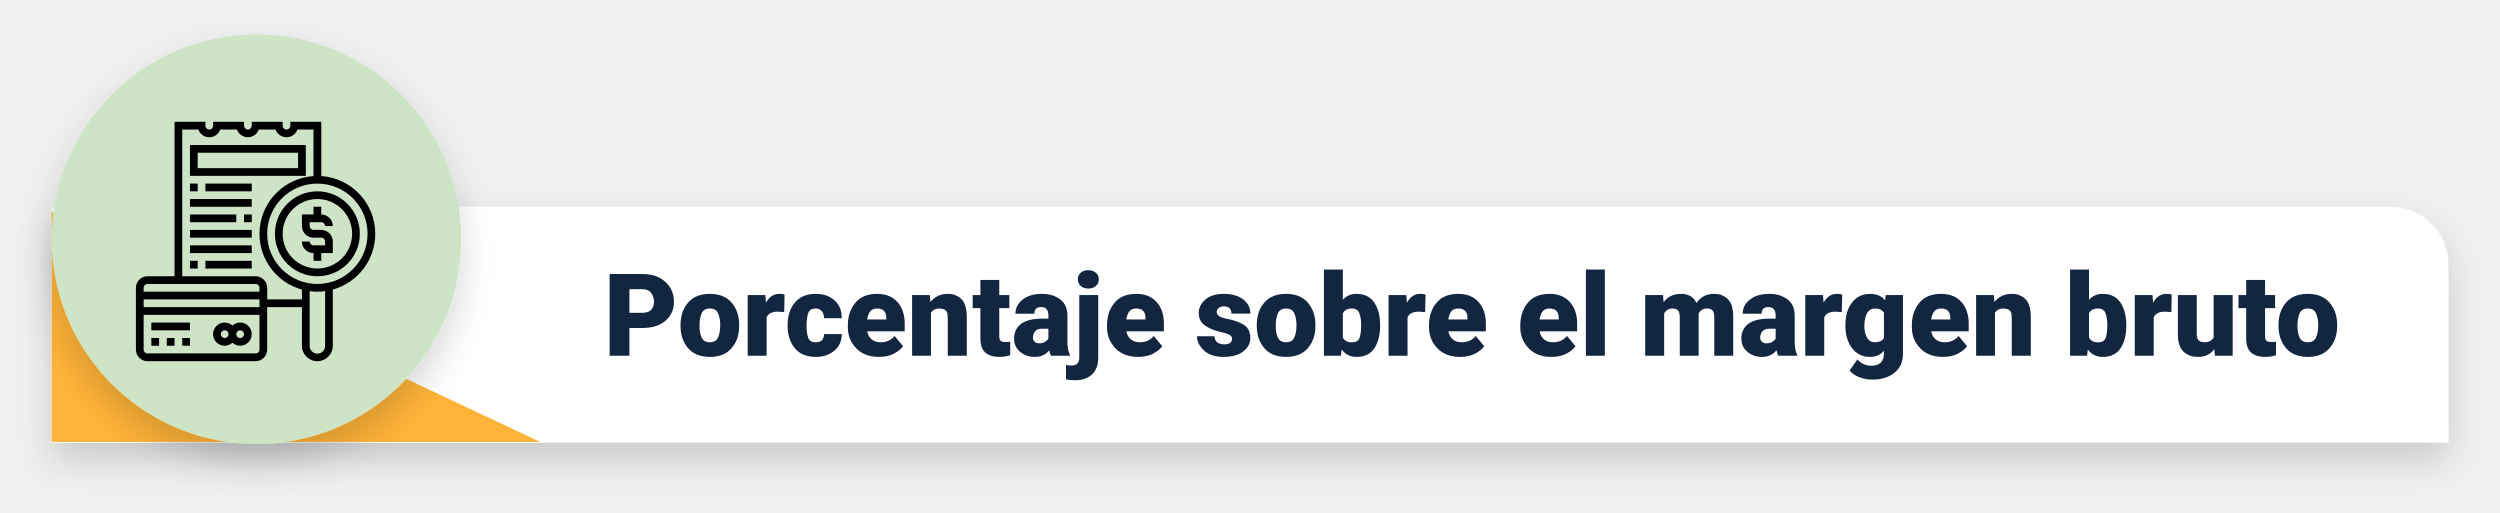
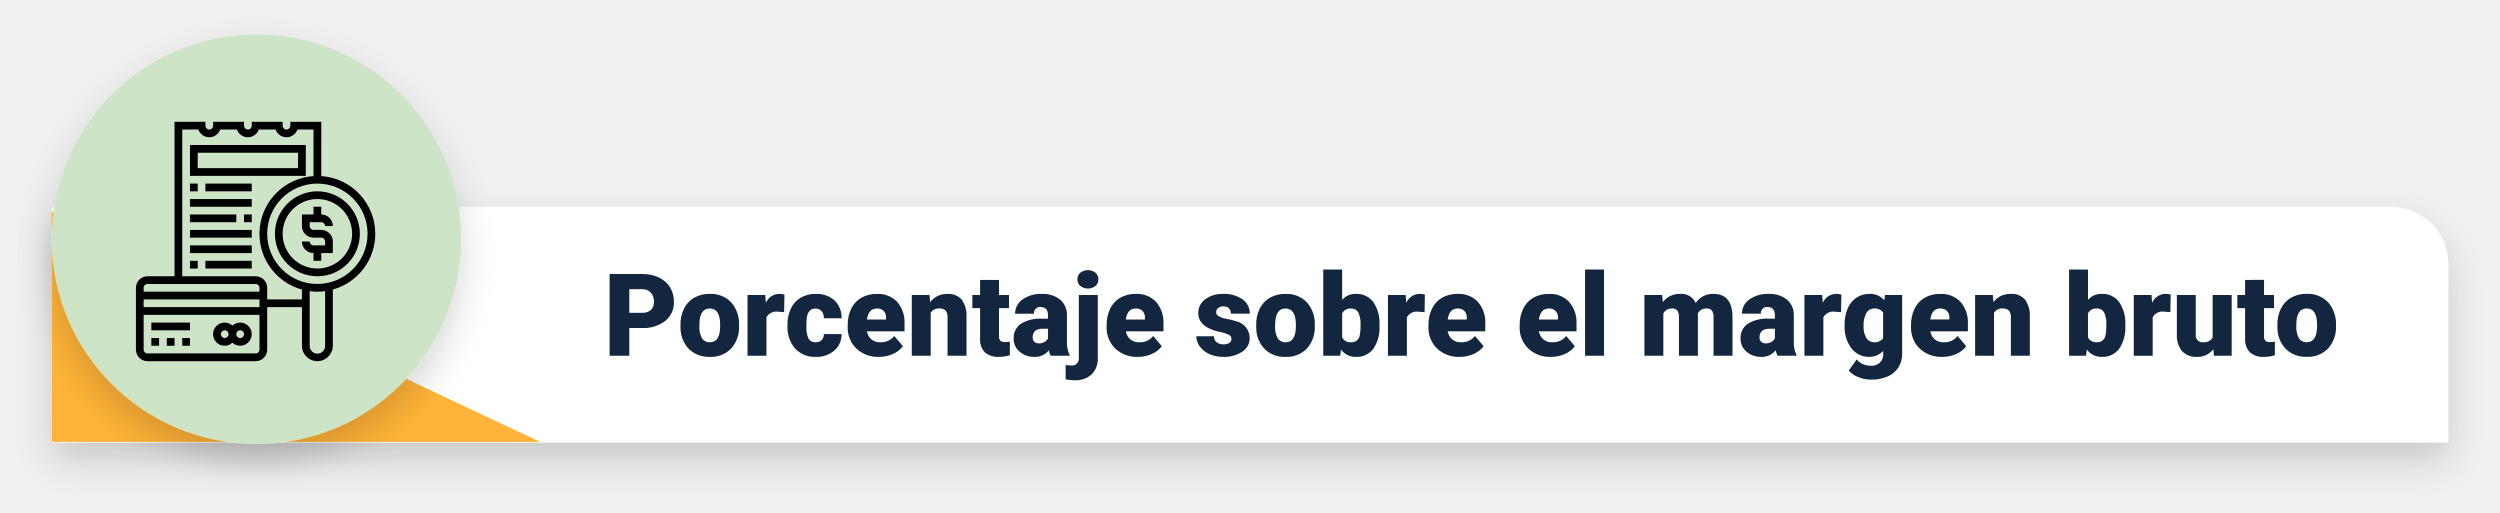
<svg xmlns="http://www.w3.org/2000/svg" width="435" height="89.256" viewBox="0 0 435 89.256">
  <defs>
-     <filter id="Rectángulo_276364" x="0" y="30" width="435" height="59" filterUnits="userSpaceOnUse">
+     <filter id="Trazado_749456" x="0" y="29.999" width="435" height="59" filterUnits="userSpaceOnUse">
      <feOffset dy="3" input="SourceAlpha" />
      <feGaussianBlur stdDeviation="3" result="blur" />
      <feFlood flood-opacity="0.161" />
      <feComposite operator="in" in2="blur" />
      <feComposite in="SourceGraphic" />
    </filter>
    <filter id="Trazado_502571" x="0" y="0" width="89.256" height="89.256" filterUnits="userSpaceOnUse">
      <feOffset dy="3" input="SourceAlpha" />
      <feGaussianBlur stdDeviation="3" result="blur-2" />
      <feFlood flood-opacity="0.161" />
      <feComposite operator="in" in2="blur-2" />
      <feComposite in="SourceGraphic" />
    </filter>
  </defs>
-   <g id="Grupo_1034321" data-name="Grupo 1034321" transform="translate(-840 -1595.872)">
-     <g id="Grupo_881404" data-name="Grupo 881404" transform="translate(6931 8351.872)">
-       <g transform="matrix(1, 0, 0, 1, -6091, -6756)" filter="url(#Rectángulo_276364)">
-         <path id="Rectángulo_276364-2" data-name="Rectángulo 276364" d="M0,0H407a10,10,0,0,1,10,10V41a0,0,0,0,1,0,0H0a0,0,0,0,1,0,0V0A0,0,0,0,1,0,0Z" transform="translate(9 36)" fill="#fff" />
+   <g id="Grupo_1034321" data-name="Grupo 1034321" transform="translate(-840 -1595.873)">
+     <g transform="matrix(1, 0, 0, 1, 840, 1595.87)" filter="url(#Trazado_749456)">
+       <path id="Trazado_749456-2" data-name="Trazado 749456" d="M0,0H407a10,10,0,0,1,10,10V41H0Z" transform="translate(9 36)" fill="#fff" />
+     </g>
+     <path id="Trazado_749457" data-name="Trazado 749457" d="M4.5,14.176V19H1.074V4.781H6.748a6.608,6.608,0,0,1,2.886.6,4.526,4.526,0,0,1,1.943,1.709,4.667,4.667,0,0,1,.688,2.515,4.114,4.114,0,0,1-1.489,3.325,6.179,6.179,0,0,1-4.087,1.245Zm0-2.646H6.748a2.118,2.118,0,0,0,1.519-.5,1.85,1.85,0,0,0,.522-1.406,2.287,2.287,0,0,0-.537-1.592,1.9,1.9,0,0,0-1.465-.605H4.5Zm8.9,2.09a6.236,6.236,0,0,1,.615-2.817,4.4,4.4,0,0,1,1.768-1.9,5.323,5.323,0,0,1,2.705-.664,4.858,4.858,0,0,1,3.74,1.47,5.64,5.64,0,0,1,1.367,4v.117a5.472,5.472,0,0,1-1.372,3.921,4.871,4.871,0,0,1-3.716,1.45,4.927,4.927,0,0,1-3.623-1.353,5.29,5.29,0,0,1-1.475-3.667Zm3.291.205a3.932,3.932,0,0,0,.459,2.148,1.529,1.529,0,0,0,1.357.684q1.758,0,1.8-2.705v-.332q0-2.842-1.816-2.842-1.65,0-1.787,2.451Zm14.746-2.412-1.084-.078a1.947,1.947,0,0,0-1.992.977V19H25.068V8.434h3.086l.107,1.357a2.548,2.548,0,0,1,2.314-1.553,3.209,3.209,0,0,1,.918.117ZM36.9,16.656a1.464,1.464,0,0,0,1.074-.376,1.379,1.379,0,0,0,.371-1.05h3.086a3.653,3.653,0,0,1-1.245,2.852A4.631,4.631,0,0,1,36.982,19.2,4.689,4.689,0,0,1,33.35,17.75a5.7,5.7,0,0,1-1.328-4v-.137a6.436,6.436,0,0,1,.591-2.827,4.3,4.3,0,0,1,1.7-1.885,5.081,5.081,0,0,1,2.637-.659,4.573,4.573,0,0,1,3.271,1.143,4.053,4.053,0,0,1,1.211,3.1H38.35a1.807,1.807,0,0,0-.4-1.26,1.382,1.382,0,0,0-1.074-.439q-1.279,0-1.494,1.631a11.507,11.507,0,0,0-.068,1.426,4.52,4.52,0,0,0,.381,2.207A1.319,1.319,0,0,0,36.9,16.656ZM47.939,19.2A5.432,5.432,0,0,1,44,17.745a5.008,5.008,0,0,1-1.5-3.774V13.7a6.489,6.489,0,0,1,.6-2.861,4.395,4.395,0,0,1,1.753-1.919,5.292,5.292,0,0,1,2.734-.679A4.574,4.574,0,0,1,51.1,9.62a5.43,5.43,0,0,1,1.289,3.853v1.279H45.85a2.372,2.372,0,0,0,.771,1.4,2.3,2.3,0,0,0,1.543.508,2.958,2.958,0,0,0,2.441-1.094l1.5,1.777a4.2,4.2,0,0,1-1.743,1.353A5.891,5.891,0,0,1,47.939,19.2Zm-.371-8.418q-1.445,0-1.719,1.914h3.32v-.254a1.63,1.63,0,0,0-.4-1.226A1.593,1.593,0,0,0,47.568,10.777Zm9.17-2.344.107,1.24a3.583,3.583,0,0,1,3.018-1.436,3.015,3.015,0,0,1,2.466.986,4.7,4.7,0,0,1,.845,2.969V19h-3.3V12.33a1.783,1.783,0,0,0-.322-1.177,1.491,1.491,0,0,0-1.172-.376,1.569,1.569,0,0,0-1.436.762V19H53.652V8.434Zm12.09-2.627V8.434h1.738v2.285H68.828v4.834a1.234,1.234,0,0,0,.215.83,1.152,1.152,0,0,0,.85.234,4.828,4.828,0,0,0,.82-.059v2.354a6.074,6.074,0,0,1-1.855.283,3.448,3.448,0,0,1-2.51-.8,3.282,3.282,0,0,1-.811-2.432V10.719H64.189V8.434h1.348V5.807ZM77.813,19a3.716,3.716,0,0,1-.312-.947A3.06,3.06,0,0,1,74.961,19.2a3.749,3.749,0,0,1-2.539-.9,2.875,2.875,0,0,1-1.045-2.271,2.955,2.955,0,0,1,1.27-2.6,6.468,6.468,0,0,1,3.691-.879h1.016v-.559q0-1.462-1.26-1.462a1.03,1.03,0,0,0-1.172,1.158H71.631a2.95,2.95,0,0,1,1.3-2.487,5.479,5.479,0,0,1,3.325-.956,4.8,4.8,0,0,1,3.193.986,3.429,3.429,0,0,1,1.2,2.705v4.678a4.79,4.79,0,0,0,.449,2.227V19Zm-2.061-2.148a1.836,1.836,0,0,0,1.021-.264,1.653,1.653,0,0,0,.581-.6V14.3H76.4q-1.719,0-1.719,1.543a.942.942,0,0,0,.3.728A1.1,1.1,0,0,0,75.752,16.852ZM86.016,8.434V19.361a3.836,3.836,0,0,1-1.074,2.891,4.127,4.127,0,0,1-2.969,1.016A7.009,7.009,0,0,1,80.42,23.1v-2.49a6.3,6.3,0,0,0,.928.088,1.2,1.2,0,0,0,1.367-1.357V8.434ZM82.471,5.709a1.469,1.469,0,0,1,.508-1.152,2.159,2.159,0,0,1,2.637,0,1.469,1.469,0,0,1,.508,1.152,1.469,1.469,0,0,1-.508,1.152,2.159,2.159,0,0,1-2.637,0A1.469,1.469,0,0,1,82.471,5.709ZM92.988,19.2a5.432,5.432,0,0,1-3.936-1.45,5.008,5.008,0,0,1-1.5-3.774V13.7a6.489,6.489,0,0,1,.6-2.861A4.395,4.395,0,0,1,89.9,8.917a5.292,5.292,0,0,1,2.734-.679A4.574,4.574,0,0,1,96.152,9.62a5.43,5.43,0,0,1,1.289,3.853v1.279H90.9a2.372,2.372,0,0,0,.771,1.4,2.3,2.3,0,0,0,1.543.508,2.958,2.958,0,0,0,2.441-1.094l1.5,1.777a4.2,4.2,0,0,1-1.743,1.353A5.891,5.891,0,0,1,92.988,19.2Zm-.371-8.418q-1.445,0-1.719,1.914h3.32v-.254a1.63,1.63,0,0,0-.4-1.226A1.593,1.593,0,0,0,92.617,10.777Zm16.66,5.254a.76.76,0,0,0-.439-.674,6.685,6.685,0,0,0-1.67-.527,7.615,7.615,0,0,1-2.031-.718,3.4,3.4,0,0,1-1.221-1.079,2.577,2.577,0,0,1-.42-1.455,2.92,2.92,0,0,1,1.2-2.4,4.948,4.948,0,0,1,3.145-.942,5.482,5.482,0,0,1,3.359.947,2.962,2.962,0,0,1,1.27,2.49h-3.3q0-1.27-1.338-1.27a1.326,1.326,0,0,0-.869.288.892.892,0,0,0-.352.718.819.819,0,0,0,.43.713,4.06,4.06,0,0,0,1.372.449,11.857,11.857,0,0,1,1.655.42,3.007,3.007,0,0,1,2.383,2.939,2.767,2.767,0,0,1-1.284,2.354,5.631,5.631,0,0,1-3.325.908,5.747,5.747,0,0,1-2.422-.488,4.05,4.05,0,0,1-1.66-1.328,3.007,3.007,0,0,1-.6-1.768h3.076a1.272,1.272,0,0,0,.488,1.069,2.009,2.009,0,0,0,1.2.337,1.58,1.58,0,0,0,1.011-.273A.875.875,0,0,0,109.277,16.031Zm4.3-2.412a6.236,6.236,0,0,1,.615-2.817,4.4,4.4,0,0,1,1.768-1.9,5.323,5.323,0,0,1,2.705-.664,4.858,4.858,0,0,1,3.74,1.47,5.64,5.64,0,0,1,1.367,4v.117a5.472,5.472,0,0,1-1.372,3.921,4.871,4.871,0,0,1-3.716,1.45,4.927,4.927,0,0,1-3.623-1.353,5.29,5.29,0,0,1-1.475-3.667Zm3.291.205a3.932,3.932,0,0,0,.459,2.148,1.529,1.529,0,0,0,1.357.684q1.758,0,1.8-2.705v-.332q0-2.842-1.816-2.842-1.65,0-1.787,2.451Zm18.164-.02a6.44,6.44,0,0,1-1.074,3.994,3.6,3.6,0,0,1-3.027,1.4,3.122,3.122,0,0,1-2.6-1.279L128.193,19h-2.949V4h3.291V9.283a3.013,3.013,0,0,1,2.373-1.045,3.6,3.6,0,0,1,3.047,1.416,6.473,6.473,0,0,1,1.074,3.984Zm-3.3-.21a4.3,4.3,0,0,0-.405-2.169,1.366,1.366,0,0,0-1.245-.648,1.576,1.576,0,0,0-1.543.848v4.192a1.585,1.585,0,0,0,1.563.838,1.4,1.4,0,0,0,1.475-1.131A8.121,8.121,0,0,0,131.729,13.595Zm11.143-2.183-1.084-.078a1.947,1.947,0,0,0-1.992.977V19H136.5V8.434h3.086l.107,1.357a2.548,2.548,0,0,1,2.314-1.553,3.209,3.209,0,0,1,.918.117Zm6.113,7.783a5.432,5.432,0,0,1-3.936-1.45,5.008,5.008,0,0,1-1.5-3.774V13.7a6.489,6.489,0,0,1,.6-2.861A4.395,4.395,0,0,1,145.9,8.917a5.292,5.292,0,0,1,2.734-.679,4.574,4.574,0,0,1,3.516,1.382,5.43,5.43,0,0,1,1.289,3.853v1.279h-6.543a2.372,2.372,0,0,0,.771,1.4,2.3,2.3,0,0,0,1.543.508,2.958,2.958,0,0,0,2.441-1.094l1.5,1.777a4.2,4.2,0,0,1-1.743,1.353A5.891,5.891,0,0,1,148.984,19.2Zm-.371-8.418q-1.445,0-1.719,1.914h3.32v-.254a1.63,1.63,0,0,0-.4-1.226A1.593,1.593,0,0,0,148.613,10.777Zm16.24,8.418a5.432,5.432,0,0,1-3.936-1.45,5.008,5.008,0,0,1-1.5-3.774V13.7a6.489,6.489,0,0,1,.6-2.861,4.395,4.395,0,0,1,1.753-1.919,5.292,5.292,0,0,1,2.734-.679,4.574,4.574,0,0,1,3.516,1.382,5.43,5.43,0,0,1,1.289,3.853v1.279h-6.543a2.372,2.372,0,0,0,.771,1.4,2.3,2.3,0,0,0,1.543.508,2.958,2.958,0,0,0,2.441-1.094l1.5,1.777a4.2,4.2,0,0,1-1.743,1.353A5.891,5.891,0,0,1,164.854,19.2Zm-.371-8.418q-1.445,0-1.719,1.914h3.32v-.254a1.63,1.63,0,0,0-.4-1.226A1.593,1.593,0,0,0,164.482,10.777ZM174.1,19h-3.3V4h3.3ZM184.219,8.434l.107,1.24a3.633,3.633,0,0,1,3.018-1.436,2.675,2.675,0,0,1,2.705,1.592,3.516,3.516,0,0,1,3.105-1.592q3.213,0,3.3,3.887V19h-3.3V12.33a2.014,2.014,0,0,0-.273-1.182,1.164,1.164,0,0,0-1-.371,1.559,1.559,0,0,0-1.455.869l.01.137V19h-3.3V12.35a2.117,2.117,0,0,0-.264-1.2,1.161,1.161,0,0,0-1.006-.371,1.578,1.578,0,0,0-1.445.869V19h-3.291V8.434ZM204.287,19a3.716,3.716,0,0,1-.312-.947,3.06,3.06,0,0,1-2.539,1.143,3.749,3.749,0,0,1-2.539-.9,2.875,2.875,0,0,1-1.045-2.271,2.955,2.955,0,0,1,1.27-2.6,6.468,6.468,0,0,1,3.691-.879h1.016v-.559q0-1.462-1.26-1.462a1.03,1.03,0,0,0-1.172,1.158h-3.291a2.95,2.95,0,0,1,1.3-2.487,5.479,5.479,0,0,1,3.325-.956,4.8,4.8,0,0,1,3.193.986,3.429,3.429,0,0,1,1.2,2.705v4.678a4.79,4.79,0,0,0,.449,2.227V19Zm-2.061-2.148a1.836,1.836,0,0,0,1.021-.264,1.653,1.653,0,0,0,.581-.6V14.3h-.957q-1.719,0-1.719,1.543a.942.942,0,0,0,.3.728A1.1,1.1,0,0,0,202.227,16.852Zm13.115-5.439-1.084-.078a1.947,1.947,0,0,0-1.992.977V19h-3.291V8.434h3.086l.107,1.357a2.548,2.548,0,0,1,2.314-1.553,3.209,3.209,0,0,1,.918.117Zm.615,2.227a7.134,7.134,0,0,1,.527-2.832A4.245,4.245,0,0,1,218,8.907a3.99,3.99,0,0,1,2.295-.669,3.173,3.173,0,0,1,2.578,1.113l.117-.918h2.988V18.6a4.455,4.455,0,0,1-.649,2.427,4.167,4.167,0,0,1-1.88,1.582,6.91,6.91,0,0,1-2.852.552,5.961,5.961,0,0,1-2.251-.439,4.063,4.063,0,0,1-1.665-1.143l1.377-1.934a3.018,3.018,0,0,0,2.422,1.084,1.96,1.96,0,0,0,2.188-2.246V18.15a3.09,3.09,0,0,1-2.393,1.045,3.819,3.819,0,0,1-3.125-1.479,6.13,6.13,0,0,1-1.191-3.96Zm3.3.205a3.759,3.759,0,0,0,.488,2.056,1.541,1.541,0,0,0,1.367.757,1.748,1.748,0,0,0,1.553-.713V11.5a1.7,1.7,0,0,0-1.533-.723,1.551,1.551,0,0,0-1.377.786A4.287,4.287,0,0,0,219.258,13.844Zm13.7,5.352a5.432,5.432,0,0,1-3.936-1.45,5.008,5.008,0,0,1-1.5-3.774V13.7a6.489,6.489,0,0,1,.6-2.861,4.395,4.395,0,0,1,1.753-1.919,5.292,5.292,0,0,1,2.734-.679,4.574,4.574,0,0,1,3.516,1.382,5.43,5.43,0,0,1,1.289,3.853v1.279h-6.543a2.372,2.372,0,0,0,.771,1.4,2.3,2.3,0,0,0,1.543.508,2.958,2.958,0,0,0,2.441-1.094l1.5,1.777a4.2,4.2,0,0,1-1.743,1.353A5.891,5.891,0,0,1,232.959,19.2Zm-.371-8.418q-1.445,0-1.719,1.914h3.32v-.254a1.63,1.63,0,0,0-.4-1.226A1.593,1.593,0,0,0,232.588,10.777Zm9.17-2.344.107,1.24a3.583,3.583,0,0,1,3.018-1.436,3.015,3.015,0,0,1,2.466.986,4.7,4.7,0,0,1,.845,2.969V19h-3.3V12.33a1.783,1.783,0,0,0-.322-1.177,1.491,1.491,0,0,0-1.172-.376,1.569,1.569,0,0,0-1.436.762V19h-3.291V8.434ZM264.8,13.8A6.44,6.44,0,0,1,263.73,17.8a3.6,3.6,0,0,1-3.027,1.4,3.122,3.122,0,0,1-2.6-1.279L257.969,19H255.02V4h3.291V9.283a3.012,3.012,0,0,1,2.373-1.045,3.6,3.6,0,0,1,3.047,1.416,6.473,6.473,0,0,1,1.074,3.984Zm-3.3-.21a4.3,4.3,0,0,0-.405-2.169,1.366,1.366,0,0,0-1.245-.648,1.576,1.576,0,0,0-1.543.848v4.192a1.585,1.585,0,0,0,1.563.838,1.4,1.4,0,0,0,1.475-1.131A8.122,8.122,0,0,0,261.5,13.595Zm11.143-2.183-1.084-.078a1.947,1.947,0,0,0-1.992.977V19h-3.291V8.434h3.086l.107,1.357a2.548,2.548,0,0,1,2.314-1.553,3.209,3.209,0,0,1,.918.117Zm7.48,6.445A3.393,3.393,0,0,1,277.3,19.2a3.328,3.328,0,0,1-2.632-1.011,4.251,4.251,0,0,1-.894-2.905V8.434h3.291V15.3a1.183,1.183,0,0,0,1.318,1.357A1.72,1.72,0,0,0,280,15.846V8.434h3.311V19h-3.086Zm8.818-12.051V8.434h1.738v2.285h-1.738v4.834a1.234,1.234,0,0,0,.215.83,1.152,1.152,0,0,0,.85.234,4.828,4.828,0,0,0,.82-.059v2.354a6.074,6.074,0,0,1-1.855.283,3.448,3.448,0,0,1-2.51-.8,3.282,3.282,0,0,1-.811-2.432V10.719h-1.348V8.434h1.348V5.807Zm2.324,7.813a6.236,6.236,0,0,1,.615-2.817,4.4,4.4,0,0,1,1.768-1.9,5.323,5.323,0,0,1,2.705-.664,4.859,4.859,0,0,1,3.74,1.47,5.64,5.64,0,0,1,1.367,4v.117a5.472,5.472,0,0,1-1.372,3.921,4.871,4.871,0,0,1-3.716,1.45,4.927,4.927,0,0,1-3.623-1.353,5.29,5.29,0,0,1-1.475-3.667Zm3.291.205a3.931,3.931,0,0,0,.459,2.148,1.529,1.529,0,0,0,1.357.684q1.758,0,1.8-2.705v-.332q0-2.842-1.816-2.842-1.65,0-1.787,2.451Z" transform="translate(945 1638.771)" fill="#12263f" />
+     <path id="Trazado_194609" data-name="Trazado 194609" d="M0,0,85,40H0Z" transform="translate(849 1632.771)" fill="#ffb338" />
+     <g id="tarea-completada" transform="translate(849 1601.873)">
+       <path id="Trazado_203286" data-name="Trazado 203286" d="M0,20.438ZM4.438,16" transform="translate(13.875 -13.525)" fill="#ffc846" />
+       <g transform="matrix(1, 0, 0, 1, -9, -6)" filter="url(#Trazado_502571)">
+         <path id="Trazado_502571-2" data-name="Trazado 502571" d="M295.256,259.628A35.628,35.628,0,1,1,259.628,224,35.629,35.629,0,0,1,295.256,259.628Zm0,0" transform="translate(-215 -218)" fill="#cee4c6" />
      </g>
-       <g id="Grupo_734095" data-name="Grupo 734095" transform="translate(-7292.06 -12107.1)">
-         <g id="Grupo_734091" data-name="Grupo 734091" transform="translate(1029.935 -2175.645)">
-           <text id="Porcentaje_sobre_el_margen_bruto" data-name="Porcentaje sobre el margen bruto" transform="translate(276.125 7569.643)" fill="#12263f" font-size="20" font-family="Roboto-Black, Roboto" font-weight="800">
-             <tspan x="0" y="19">Porcentaje sobre el margen bruto</tspan>
-           </text>
-           <path id="Trazado_194609" data-name="Trazado 194609" d="M0,0,85,40H0Z" transform="translate(180.125 7563.643)" fill="#ffb338" />
-           <g id="tarea-completada" transform="translate(180.125 7532.744)">
-             <path id="Trazado_203286" data-name="Trazado 203286" d="M0,20.438ZM4.438,16" transform="translate(13.875 -13.525)" fill="#ffc846" />
-             <g transform="matrix(1, 0, 0, 1, -9, -6)" filter="url(#Trazado_502571)">
-               <path id="Trazado_502571-2" data-name="Trazado 502571" d="M295.256,259.628A35.628,35.628,0,1,1,259.628,224,35.629,35.629,0,0,1,295.256,259.628Zm0,0" transform="translate(-215 -218)" fill="#cee4c6" />
-             </g>
-           </g>
-           <g id="Grupo_881478" data-name="Grupo 881478" transform="translate(186.775 7539.941)">
-             <path id="Trazado_749203" data-name="Trazado 749203" d="M355.359,186.687a.672.672,0,0,1,.672.672h1.344a2.018,2.018,0,0,0-2.015-2.015V184h-1.344v1.344H352v2.015a2.018,2.018,0,0,0,2.015,2.015h1.344a.672.672,0,0,1,.672.672v.672h-2.015a.672.672,0,0,1-.672-.672H352a2.018,2.018,0,0,0,2.015,2.015V193.4h1.344v-1.344h2.015v-2.015a2.018,2.018,0,0,0-2.015-2.015h-1.344a.672.672,0,0,1-.672-.672v-.672Z" transform="translate(-315.114 -161.221)" />
-             <path id="Trazado_749204" data-name="Trazado 749204" d="M303.39,152a7.39,7.39,0,1,0,7.389,7.389A7.4,7.4,0,0,0,303.39,152Zm0,13.435a6.046,6.046,0,1,1,6.046-6.046A6.052,6.052,0,0,1,303.39,165.435Z" transform="translate(-263.816 -131.908)" />
-             <path id="Trazado_749205" data-name="Trazado 749205" d="M172.7,424a2,2,0,0,0-1.344.524,2.015,2.015,0,1,0,0,2.983A2.012,2.012,0,1,0,172.7,424Zm-2.687,2.687a.672.672,0,1,1,.672-.672A.672.672,0,0,1,170.015,426.687Zm2.687,0a.672.672,0,1,1,.672-.672A.672.672,0,0,1,172.7,426.687Z" transform="translate(-146.565 -381.068)" />
-             <path id="Trazado_749206" data-name="Trazado 749206" d="M104,456h1.344v1.344H104Z" transform="translate(-87.939 -410.381)" />
-             <path id="Trazado_749207" data-name="Trazado 749207" d="M40,456h1.344v1.344H40Z" transform="translate(-29.313 -410.381)" />
-             <path id="Trazado_749208" data-name="Trazado 749208" d="M72,456h1.344v1.344H72Z" transform="translate(-58.626 -410.381)" />
-             <path id="Trazado_749209" data-name="Trazado 749209" d="M40,424h6.718v1.344H40Z" transform="translate(-29.313 -381.068)" />
-             <path id="Trazado_749210" data-name="Trazado 749210" d="M49.65,27.481a10.081,10.081,0,0,0-9.4-10.042V8H34.871v.672a.672.672,0,1,1-1.344,0V8H28.153v.672a.672.672,0,1,1-1.344,0V8H21.435v.672a.672.672,0,1,1-1.344,0V8H14.718V34.871h-4.7A2.018,2.018,0,0,0,8,36.886V47.635a2.018,2.018,0,0,0,2.015,2.015h18.81a2.018,2.018,0,0,0,2.015-2.015V40.245h6.046v6.718a2.687,2.687,0,0,0,5.374,0v-9.78A10.086,10.086,0,0,0,49.65,27.481ZM10.015,36.214h18.81a.672.672,0,0,1,.672.672v.672H9.344v-.672A.672.672,0,0,1,10.015,36.214ZM29.5,38.9v1.344H9.344V38.9Zm-.672,9.4H10.015a.672.672,0,0,1-.672-.672V41.589H29.5v6.046A.672.672,0,0,1,28.825,48.306Zm2.015-9.4V36.886a2.018,2.018,0,0,0-2.015-2.015H16.061V9.344h2.8a2.016,2.016,0,0,0,3.8,0h2.917a2.016,2.016,0,0,0,3.8,0H32.3a2.016,2.016,0,0,0,3.8,0h2.8v8.1a10.064,10.064,0,0,0-2.015,19.744V38.9Zm10.077,8.061a1.344,1.344,0,1,1-2.687,0v-9.5a9.067,9.067,0,0,0,2.687,0ZM39.573,36.214a8.733,8.733,0,1,1,8.733-8.733A8.743,8.743,0,0,1,39.573,36.214Z" />
-             <path id="Trazado_749211" data-name="Trazado 749211" d="M140.153,56H120v5.374h20.153Zm-1.344,4.031H121.344V57.344H138.81Z" transform="translate(-102.595 -43.969)" />
-             <path id="Trazado_749212" data-name="Trazado 749212" d="M120,136h1.344v1.344H120Z" transform="translate(-102.595 -117.252)" />
-             <path id="Trazado_749213" data-name="Trazado 749213" d="M152,136h8.061v1.344H152Z" transform="translate(-131.908 -117.252)" />
-             <path id="Trazado_749214" data-name="Trazado 749214" d="M120,168h10.748v1.344H120Z" transform="translate(-102.595 -146.565)" />
-             <path id="Trazado_749215" data-name="Trazado 749215" d="M232,200h1.344v1.344H232Z" transform="translate(-205.19 -175.877)" />
-             <path id="Trazado_749216" data-name="Trazado 749216" d="M120,200h8.061v1.344H120Z" transform="translate(-102.595 -175.877)" />
-             <path id="Trazado_749217" data-name="Trazado 749217" d="M120,232h10.748v1.344H120Z" transform="translate(-102.595 -205.19)" />
-             <path id="Trazado_749218" data-name="Trazado 749218" d="M120,264h10.748v1.344H120Z" transform="translate(-102.595 -234.503)" />
-             <path id="Trazado_749219" data-name="Trazado 749219" d="M120,296h1.344v1.344H120Z" transform="translate(-102.595 -263.816)" />
-             <path id="Trazado_749220" data-name="Trazado 749220" d="M152,296h8.061v1.344H152Z" transform="translate(-131.908 -263.816)" />
-           </g>
-         </g>
-       </g>
+     </g>
+     <g id="Grupo_881478" data-name="Grupo 881478" transform="translate(855.65 1609.07)">
+       <path id="Trazado_749203" data-name="Trazado 749203" d="M355.359,186.687a.672.672,0,0,1,.672.672h1.344a2.018,2.018,0,0,0-2.015-2.015V184h-1.344v1.344H352v2.015a2.018,2.018,0,0,0,2.015,2.015h1.344a.672.672,0,0,1,.672.672v.672h-2.015a.672.672,0,0,1-.672-.672H352a2.018,2.018,0,0,0,2.015,2.015V193.4h1.344v-1.344h2.015v-2.015a2.018,2.018,0,0,0-2.015-2.015h-1.344a.672.672,0,0,1-.672-.672v-.672Z" transform="translate(-315.114 -161.221)" />
+       <path id="Trazado_749204" data-name="Trazado 749204" d="M303.39,152a7.39,7.39,0,1,0,7.389,7.389A7.4,7.4,0,0,0,303.39,152Zm0,13.435a6.046,6.046,0,1,1,6.046-6.046A6.052,6.052,0,0,1,303.39,165.435Z" transform="translate(-263.816 -131.908)" />
+       <path id="Trazado_749205" data-name="Trazado 749205" d="M172.7,424a2,2,0,0,0-1.344.524,2.015,2.015,0,1,0,0,2.983A2.012,2.012,0,1,0,172.7,424Zm-2.687,2.687a.672.672,0,1,1,.672-.672A.672.672,0,0,1,170.015,426.687Zm2.687,0a.672.672,0,1,1,.672-.672A.672.672,0,0,1,172.7,426.687Z" transform="translate(-146.565 -381.068)" />
+       <path id="Trazado_749206" data-name="Trazado 749206" d="M104,456h1.344v1.344H104Z" transform="translate(-87.939 -410.381)" />
+       <path id="Trazado_749207" data-name="Trazado 749207" d="M40,456h1.344v1.344H40Z" transform="translate(-29.313 -410.381)" />
+       <path id="Trazado_749208" data-name="Trazado 749208" d="M72,456h1.344v1.344H72Z" transform="translate(-58.626 -410.381)" />
+       <path id="Trazado_749209" data-name="Trazado 749209" d="M40,424h6.718v1.344H40Z" transform="translate(-29.313 -381.068)" />
+       <path id="Trazado_749210" data-name="Trazado 749210" d="M49.65,27.481a10.081,10.081,0,0,0-9.4-10.042V8H34.871v.672a.672.672,0,1,1-1.344,0V8H28.153v.672a.672.672,0,1,1-1.344,0V8H21.435v.672a.672.672,0,1,1-1.344,0V8H14.718V34.871h-4.7A2.018,2.018,0,0,0,8,36.886V47.635a2.018,2.018,0,0,0,2.015,2.015h18.81a2.018,2.018,0,0,0,2.015-2.015V40.245h6.046v6.718a2.687,2.687,0,0,0,5.374,0v-9.78A10.086,10.086,0,0,0,49.65,27.481ZM10.015,36.214h18.81a.672.672,0,0,1,.672.672v.672H9.344v-.672A.672.672,0,0,1,10.015,36.214ZM29.5,38.9v1.344H9.344V38.9Zm-.672,9.4H10.015a.672.672,0,0,1-.672-.672V41.589H29.5v6.046A.672.672,0,0,1,28.825,48.306Zm2.015-9.4V36.886a2.018,2.018,0,0,0-2.015-2.015H16.061V9.344h2.8a2.016,2.016,0,0,0,3.8,0h2.917a2.016,2.016,0,0,0,3.8,0H32.3a2.016,2.016,0,0,0,3.8,0h2.8v8.1a10.064,10.064,0,0,0-2.015,19.744V38.9Zm10.077,8.061a1.344,1.344,0,1,1-2.687,0v-9.5a9.067,9.067,0,0,0,2.687,0ZM39.573,36.214a8.733,8.733,0,1,1,8.733-8.733A8.743,8.743,0,0,1,39.573,36.214Z" />
+       <path id="Trazado_749211" data-name="Trazado 749211" d="M140.153,56H120v5.374h20.153Zm-1.344,4.031H121.344V57.344H138.81Z" transform="translate(-102.595 -43.969)" />
+       <path id="Trazado_749212" data-name="Trazado 749212" d="M120,136h1.344v1.344H120Z" transform="translate(-102.595 -117.252)" />
+       <path id="Trazado_749213" data-name="Trazado 749213" d="M152,136h8.061v1.344H152Z" transform="translate(-131.908 -117.252)" />
+       <path id="Trazado_749214" data-name="Trazado 749214" d="M120,168h10.748v1.344H120Z" transform="translate(-102.595 -146.565)" />
+       <path id="Trazado_749215" data-name="Trazado 749215" d="M232,200h1.344v1.344H232Z" transform="translate(-205.19 -175.877)" />
+       <path id="Trazado_749216" data-name="Trazado 749216" d="M120,200h8.061v1.344H120Z" transform="translate(-102.595 -175.877)" />
+       <path id="Trazado_749217" data-name="Trazado 749217" d="M120,232h10.748v1.344H120Z" transform="translate(-102.595 -205.19)" />
+       <path id="Trazado_749218" data-name="Trazado 749218" d="M120,264h10.748v1.344H120Z" transform="translate(-102.595 -234.503)" />
+       <path id="Trazado_749219" data-name="Trazado 749219" d="M120,296h1.344v1.344H120Z" transform="translate(-102.595 -263.816)" />
+       <path id="Trazado_749220" data-name="Trazado 749220" d="M152,296h8.061v1.344H152Z" transform="translate(-131.908 -263.816)" />
    </g>
  </g>
</svg>
